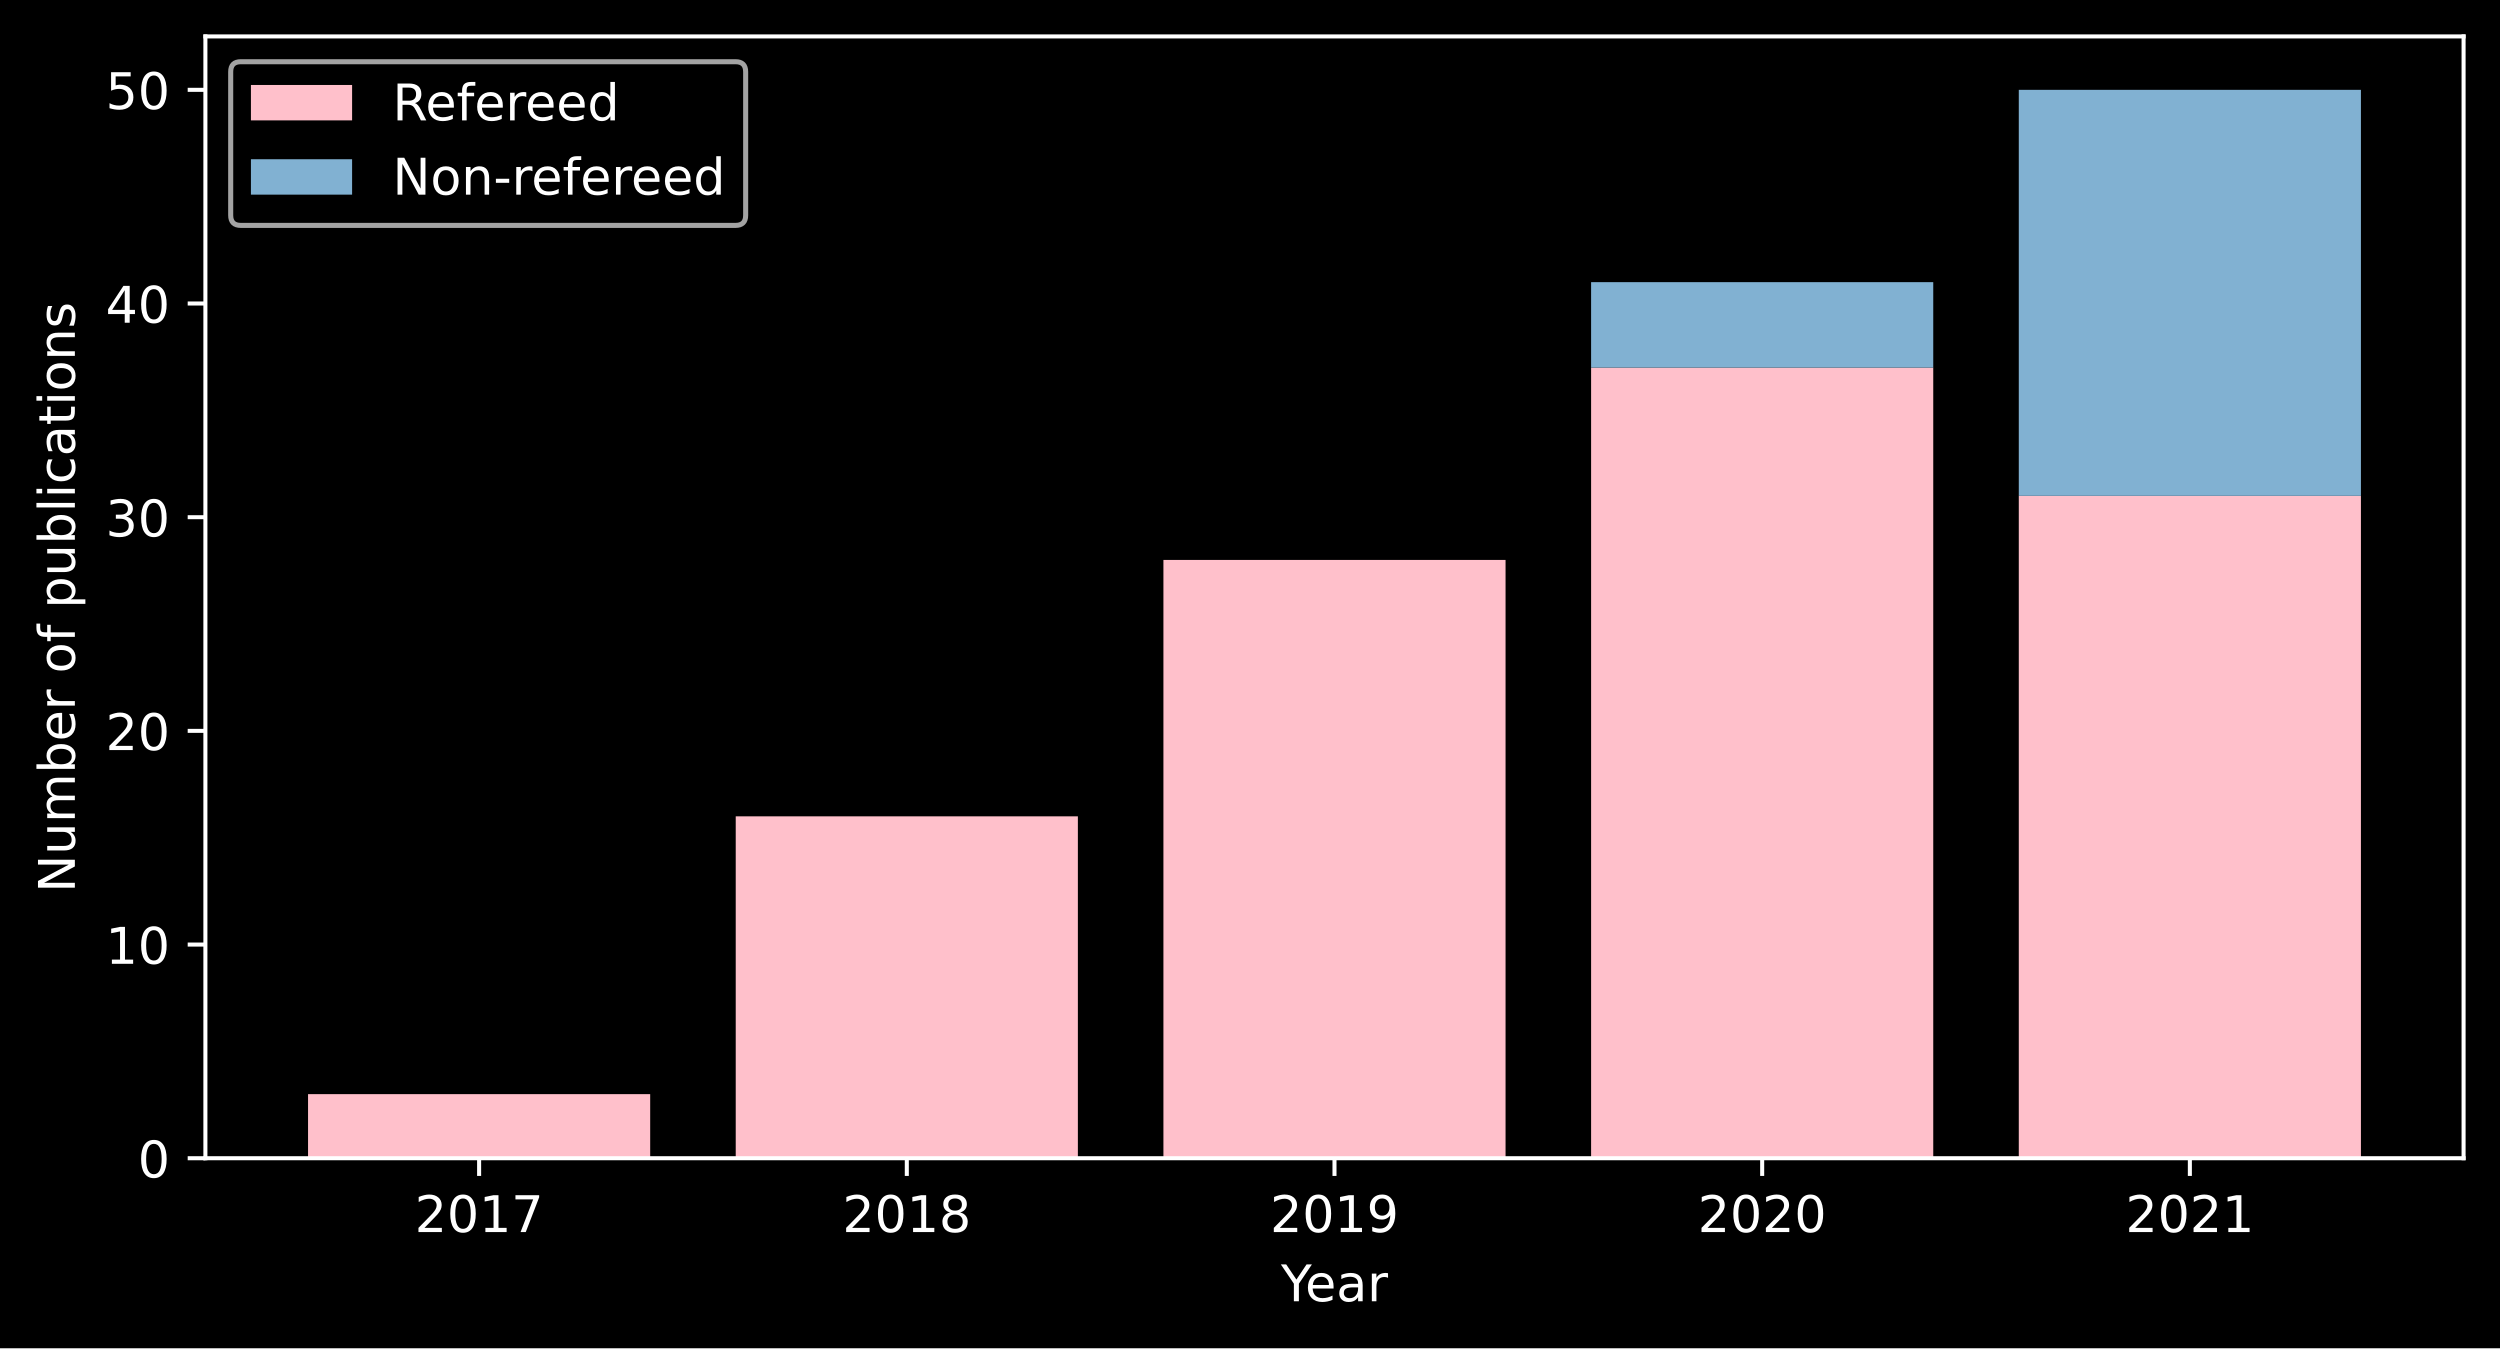
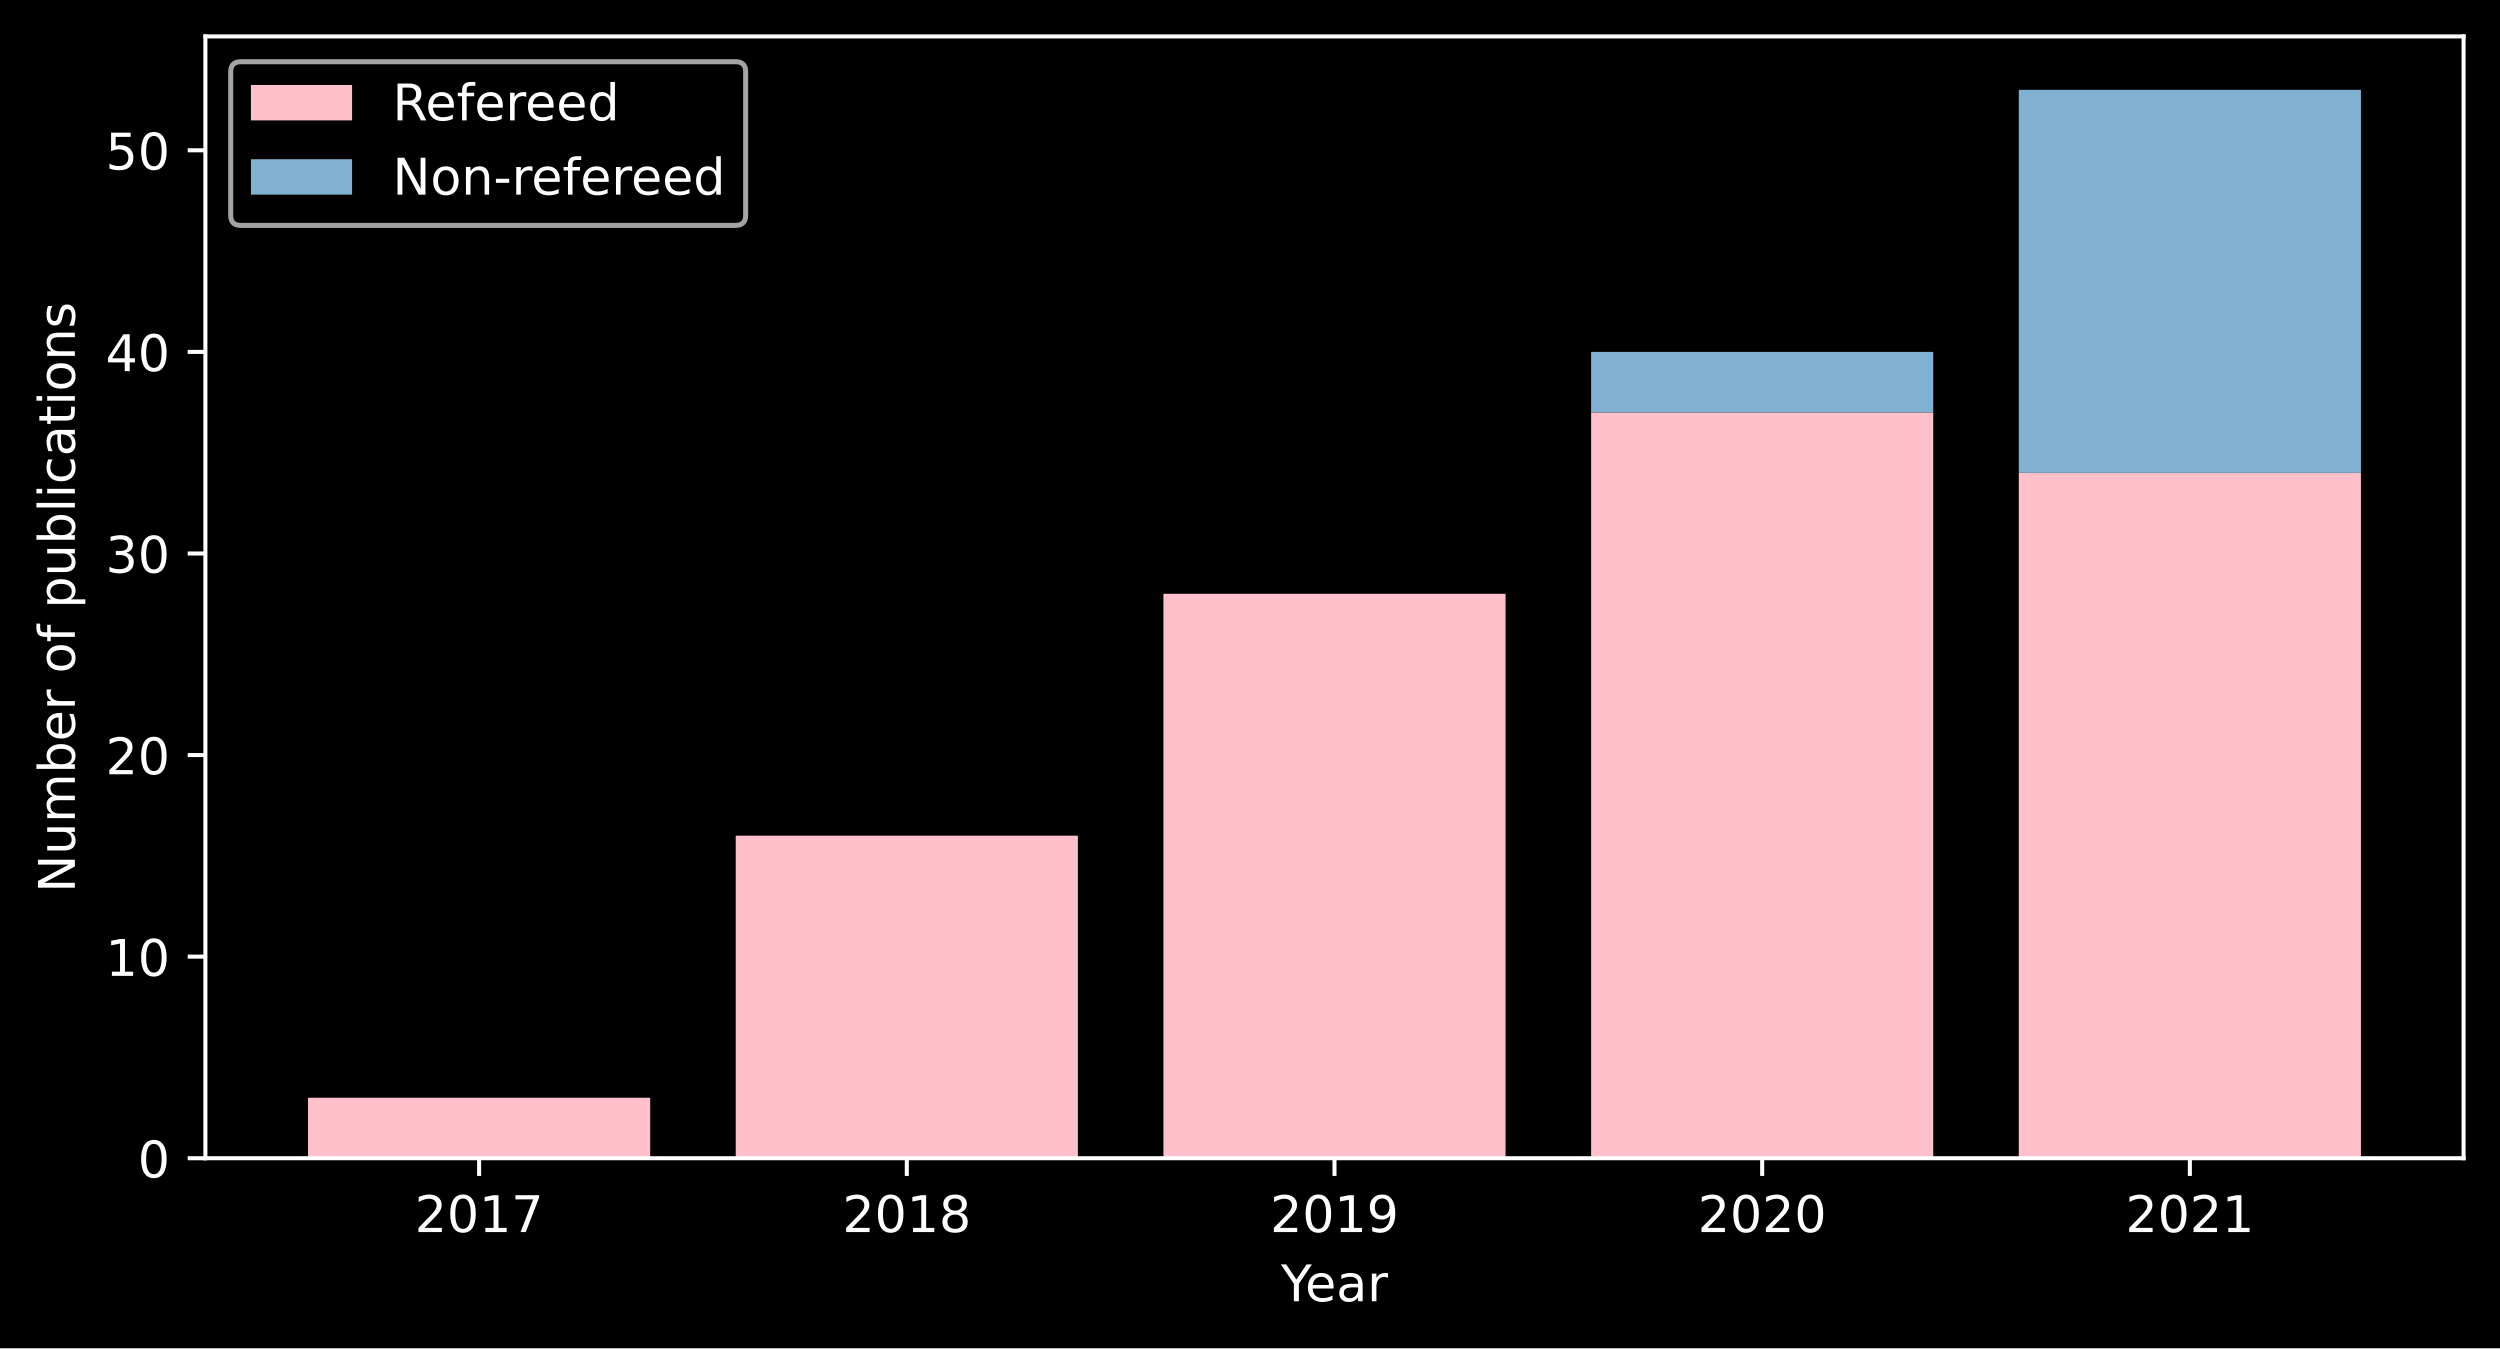
<svg xmlns="http://www.w3.org/2000/svg" xmlns:xlink="http://www.w3.org/1999/xlink" height="266.516pt" version="1.1" viewBox="0 0 494.203 266.516" width="494.203pt">
  <defs>
    <style type="text/css">*{stroke-linecap:butt;stroke-linejoin:round;}</style>
  </defs>
  <g id="figure_1">
    <g id="patch_1">
      <path d="M 0 266.516  L 494.203 266.516  L 494.203 0  L 0 0  z " />
    </g>
    <g id="axes_1">
      <g id="patch_2">
        <path d="M 40.603 228.96  L 487.003 228.96  L 487.003 7.2  L 40.603 7.2  z " />
      </g>
      <g id="patch_3">
-         <path clip-path="url(#pa184d93431)" d="M 399.076 228.96  L 466.712 228.96  L 466.712 98.016  L 399.076 98.016  z " style="fill:#ffc0cb;" />
+         <path clip-path="url(#pe015bfbcc2)" d="M 399.076 228.96  L 466.712 228.96  L 466.712 93.473  L 399.076 93.473  z " style="fill:#ffc0cb;" />
      </g>
      <g id="patch_4">
-         <path clip-path="url(#pa184d93431)" d="M 314.53 228.96  L 382.167 228.96  L 382.167 72.672  L 314.53 72.672  z " style="fill:#ffc0cb;" />
+         <path clip-path="url(#pe015bfbcc2)" d="M 314.53 228.96  L 382.167 228.96  L 382.167 81.518  L 314.53 81.518  z " style="fill:#ffc0cb;" />
      </g>
      <g id="patch_5">
-         <path clip-path="url(#pa184d93431)" d="M 229.985 228.96  L 297.621 228.96  L 297.621 110.688  L 229.985 110.688  z " style="fill:#ffc0cb;" />
+         <path clip-path="url(#pe015bfbcc2)" d="M 229.985 228.96  L 297.621 228.96  L 297.621 117.383  L 229.985 117.383  z " style="fill:#ffc0cb;" />
      </g>
      <g id="patch_6">
-         <path clip-path="url(#pa184d93431)" d="M 145.439 228.96  L 213.076 228.96  L 213.076 161.376  L 145.439 161.376  z " style="fill:#ffc0cb;" />
+         <path clip-path="url(#pe015bfbcc2)" d="M 145.439 228.96  L 213.076 228.96  L 213.076 165.202  L 145.439 165.202  z " style="fill:#ffc0cb;" />
      </g>
      <g id="patch_7">
-         <path clip-path="url(#pa184d93431)" d="M 60.894 228.96  L 128.53 228.96  L 128.53 216.288  L 60.894 216.288  z " style="fill:#ffc0cb;" />
+         <path clip-path="url(#pe015bfbcc2)" d="M 60.894 228.96  L 128.53 228.96  L 128.53 217.005  L 60.894 217.005  z " style="fill:#ffc0cb;" />
      </g>
      <g id="patch_8">
-         <path clip-path="url(#pa184d93431)" d="M 399.076 98.016  L 466.712 98.016  L 466.712 17.76  L 399.076 17.76  z " style="fill:#81b1d2;" />
+         <path clip-path="url(#pe015bfbcc2)" d="M 399.076 93.473  L 466.712 93.473  L 466.712 17.76  L 399.076 17.76  z " style="fill:#81b1d2;" />
      </g>
      <g id="patch_9">
-         <path clip-path="url(#pa184d93431)" d="M 314.53 72.672  L 382.167 72.672  L 382.167 55.776  L 314.53 55.776  z " style="fill:#81b1d2;" />
+         <path clip-path="url(#pe015bfbcc2)" d="M 314.53 81.518  L 382.167 81.518  L 382.167 69.564  L 314.53 69.564  z " style="fill:#81b1d2;" />
      </g>
      <g id="patch_10">
-         <path clip-path="url(#pa184d93431)" d="M 229.985 110.688  L 297.621 110.688  L 297.621 110.688  L 229.985 110.688  z " style="fill:#81b1d2;" />
+         <path clip-path="url(#pe015bfbcc2)" d="M 229.985 117.383  L 297.621 117.383  L 297.621 117.383  L 229.985 117.383  z " style="fill:#81b1d2;" />
      </g>
      <g id="patch_11">
-         <path clip-path="url(#pa184d93431)" d="M 145.439 161.376  L 213.076 161.376  L 213.076 161.376  L 145.439 161.376  z " style="fill:#81b1d2;" />
+         <path clip-path="url(#pe015bfbcc2)" d="M 145.439 165.202  L 213.076 165.202  L 213.076 165.202  L 145.439 165.202  z " style="fill:#81b1d2;" />
      </g>
      <g id="patch_12">
-         <path clip-path="url(#pa184d93431)" d="M 60.894 216.288  L 128.53 216.288  L 128.53 216.288  L 60.894 216.288  z " style="fill:#81b1d2;" />
+         <path clip-path="url(#pe015bfbcc2)" d="M 60.894 217.005  L 128.53 217.005  L 128.53 217.005  L 60.894 217.005  z " style="fill:#81b1d2;" />
      </g>
      <g id="matplotlib.axis_1">
        <g id="xtick_1">
          <g id="line2d_1">
            <defs>
-               <path d="M 0 0  L 0 3.5  " id="m18f477acd8" style="stroke:#ffffff;stroke-width:0.8;" />
-             </defs>
-             <g>
-               <use style="fill:#ffffff;stroke:#ffffff;stroke-width:0.8;" x="432.894" xlink:href="#m18f477acd8" y="228.96" />
+               <path d="M 0 0  L 0 3.5  " id="m498e3e36ec" style="stroke:#ffffff;stroke-width:0.8;" />
+             </defs>
+             <g>
+               <use style="fill:#ffffff;stroke:#ffffff;stroke-width:0.8;" x="432.894" xlink:href="#m498e3e36ec" y="228.96" />
            </g>
          </g>
          <g id="text_1">
            <g style="fill:#ffffff;" transform="translate(420.169 243.5584)scale(0.1 -0.1)">
              <defs>
                <path d="M 1228 531  L 3431 531  L 3431 0  L 469 0  L 469 531  Q 828 903 1448 1529  Q 2069 2156 2228 2338  Q 2531 2678 2651 2914  Q 2772 3150 2772 3378  Q 2772 3750 2511 3984  Q 2250 4219 1831 4219  Q 1534 4219 1204 4116  Q 875 4013 500 3803  L 500 4441  Q 881 4594 1212 4672  Q 1544 4750 1819 4750  Q 2544 4750 2975 4387  Q 3406 4025 3406 3419  Q 3406 3131 3298 2873  Q 3191 2616 2906 2266  Q 2828 2175 2409 1742  Q 1991 1309 1228 531  z " id="DejaVuSans-32" transform="scale(0.015625)" />
                <path d="M 2034 4250  Q 1547 4250 1301 3770  Q 1056 3291 1056 2328  Q 1056 1369 1301 889  Q 1547 409 2034 409  Q 2525 409 2770 889  Q 3016 1369 3016 2328  Q 3016 3291 2770 3770  Q 2525 4250 2034 4250  z M 2034 4750  Q 2819 4750 3233 4129  Q 3647 3509 3647 2328  Q 3647 1150 3233 529  Q 2819 -91 2034 -91  Q 1250 -91 836 529  Q 422 1150 422 2328  Q 422 3509 836 4129  Q 1250 4750 2034 4750  z " id="DejaVuSans-30" transform="scale(0.015625)" />
                <path d="M 794 531  L 1825 531  L 1825 4091  L 703 3866  L 703 4441  L 1819 4666  L 2450 4666  L 2450 531  L 3481 531  L 3481 0  L 794 0  L 794 531  z " id="DejaVuSans-31" transform="scale(0.015625)" />
              </defs>
              <use xlink:href="#DejaVuSans-32" />
              <use x="63.623" xlink:href="#DejaVuSans-30" />
              <use x="127.246" xlink:href="#DejaVuSans-32" />
              <use x="190.869" xlink:href="#DejaVuSans-31" />
            </g>
          </g>
        </g>
        <g id="xtick_2">
          <g id="line2d_2">
            <g>
-               <use style="fill:#ffffff;stroke:#ffffff;stroke-width:0.8;" x="348.349" xlink:href="#m18f477acd8" y="228.96" />
+               <use style="fill:#ffffff;stroke:#ffffff;stroke-width:0.8;" x="348.349" xlink:href="#m498e3e36ec" y="228.96" />
            </g>
          </g>
          <g id="text_2">
            <g style="fill:#ffffff;" transform="translate(335.6236 243.5584)scale(0.1 -0.1)">
              <use xlink:href="#DejaVuSans-32" />
              <use x="63.623" xlink:href="#DejaVuSans-30" />
              <use x="127.246" xlink:href="#DejaVuSans-32" />
              <use x="190.869" xlink:href="#DejaVuSans-30" />
            </g>
          </g>
        </g>
        <g id="xtick_3">
          <g id="line2d_3">
            <g>
-               <use style="fill:#ffffff;stroke:#ffffff;stroke-width:0.8;" x="263.803" xlink:href="#m18f477acd8" y="228.96" />
+               <use style="fill:#ffffff;stroke:#ffffff;stroke-width:0.8;" x="263.803" xlink:href="#m498e3e36ec" y="228.96" />
            </g>
          </g>
          <g id="text_3">
            <g style="fill:#ffffff;" transform="translate(251.0781 243.5584)scale(0.1 -0.1)">
              <defs>
                <path d="M 703 97  L 703 672  Q 941 559 1184 500  Q 1428 441 1663 441  Q 2288 441 2617 861  Q 2947 1281 2994 2138  Q 2813 1869 2534 1725  Q 2256 1581 1919 1581  Q 1219 1581 811 2004  Q 403 2428 403 3163  Q 403 3881 828 4315  Q 1253 4750 1959 4750  Q 2769 4750 3195 4129  Q 3622 3509 3622 2328  Q 3622 1225 3098 567  Q 2575 -91 1691 -91  Q 1453 -91 1209 -44  Q 966 3 703 97  z M 1959 2075  Q 2384 2075 2632 2365  Q 2881 2656 2881 3163  Q 2881 3666 2632 3958  Q 2384 4250 1959 4250  Q 1534 4250 1286 3958  Q 1038 3666 1038 3163  Q 1038 2656 1286 2365  Q 1534 2075 1959 2075  z " id="DejaVuSans-39" transform="scale(0.015625)" />
              </defs>
              <use xlink:href="#DejaVuSans-32" />
              <use x="63.623" xlink:href="#DejaVuSans-30" />
              <use x="127.246" xlink:href="#DejaVuSans-31" />
              <use x="190.869" xlink:href="#DejaVuSans-39" />
            </g>
          </g>
        </g>
        <g id="xtick_4">
          <g id="line2d_4">
            <g>
-               <use style="fill:#ffffff;stroke:#ffffff;stroke-width:0.8;" x="179.258" xlink:href="#m18f477acd8" y="228.96" />
+               <use style="fill:#ffffff;stroke:#ffffff;stroke-width:0.8;" x="179.258" xlink:href="#m498e3e36ec" y="228.96" />
            </g>
          </g>
          <g id="text_4">
            <g style="fill:#ffffff;" transform="translate(166.5327 243.5584)scale(0.1 -0.1)">
              <defs>
                <path d="M 2034 2216  Q 1584 2216 1326 1975  Q 1069 1734 1069 1313  Q 1069 891 1326 650  Q 1584 409 2034 409  Q 2484 409 2743 651  Q 3003 894 3003 1313  Q 3003 1734 2745 1975  Q 2488 2216 2034 2216  z M 1403 2484  Q 997 2584 770 2862  Q 544 3141 544 3541  Q 544 4100 942 4425  Q 1341 4750 2034 4750  Q 2731 4750 3128 4425  Q 3525 4100 3525 3541  Q 3525 3141 3298 2862  Q 3072 2584 2669 2484  Q 3125 2378 3379 2068  Q 3634 1759 3634 1313  Q 3634 634 3220 271  Q 2806 -91 2034 -91  Q 1263 -91 848 271  Q 434 634 434 1313  Q 434 1759 690 2068  Q 947 2378 1403 2484  z M 1172 3481  Q 1172 3119 1398 2916  Q 1625 2713 2034 2713  Q 2441 2713 2670 2916  Q 2900 3119 2900 3481  Q 2900 3844 2670 4047  Q 2441 4250 2034 4250  Q 1625 4250 1398 4047  Q 1172 3844 1172 3481  z " id="DejaVuSans-38" transform="scale(0.015625)" />
              </defs>
              <use xlink:href="#DejaVuSans-32" />
              <use x="63.623" xlink:href="#DejaVuSans-30" />
              <use x="127.246" xlink:href="#DejaVuSans-31" />
              <use x="190.869" xlink:href="#DejaVuSans-38" />
            </g>
          </g>
        </g>
        <g id="xtick_5">
          <g id="line2d_5">
            <g>
-               <use style="fill:#ffffff;stroke:#ffffff;stroke-width:0.8;" x="94.712" xlink:href="#m18f477acd8" y="228.96" />
+               <use style="fill:#ffffff;stroke:#ffffff;stroke-width:0.8;" x="94.712" xlink:href="#m498e3e36ec" y="228.96" />
            </g>
          </g>
          <g id="text_5">
            <g style="fill:#ffffff;" transform="translate(81.98722 243.5584)scale(0.1 -0.1)">
              <defs>
                <path d="M 525 4666  L 3525 4666  L 3525 4397  L 1831 0  L 1172 0  L 2766 4134  L 525 4134  L 525 4666  z " id="DejaVuSans-37" transform="scale(0.015625)" />
              </defs>
              <use xlink:href="#DejaVuSans-32" />
              <use x="63.623" xlink:href="#DejaVuSans-30" />
              <use x="127.246" xlink:href="#DejaVuSans-31" />
              <use x="190.869" xlink:href="#DejaVuSans-37" />
            </g>
          </g>
        </g>
        <g id="text_6">
          <g style="fill:#ffffff;" transform="translate(253.2156 257.2366)scale(0.1 -0.1)">
            <defs>
              <path d="M -13 4666  L 666 4666  L 1959 2747  L 3244 4666  L 3922 4666  L 2272 2222  L 2272 0  L 1638 0  L 1638 2222  L -13 4666  z " id="DejaVuSans-59" transform="scale(0.015625)" />
              <path d="M 3597 1894  L 3597 1613  L 953 1613  Q 991 1019 1311 708  Q 1631 397 2203 397  Q 2534 397 2845 478  Q 3156 559 3463 722  L 3463 178  Q 3153 47 2828 -22  Q 2503 -91 2169 -91  Q 1331 -91 842 396  Q 353 884 353 1716  Q 353 2575 817 3079  Q 1281 3584 2069 3584  Q 2775 3584 3186 3129  Q 3597 2675 3597 1894  z M 3022 2063  Q 3016 2534 2758 2815  Q 2500 3097 2075 3097  Q 1594 3097 1305 2825  Q 1016 2553 972 2059  L 3022 2063  z " id="DejaVuSans-65" transform="scale(0.015625)" />
              <path d="M 2194 1759  Q 1497 1759 1228 1600  Q 959 1441 959 1056  Q 959 750 1161 570  Q 1363 391 1709 391  Q 2188 391 2477 730  Q 2766 1069 2766 1631  L 2766 1759  L 2194 1759  z M 3341 1997  L 3341 0  L 2766 0  L 2766 531  Q 2569 213 2275 61  Q 1981 -91 1556 -91  Q 1019 -91 701 211  Q 384 513 384 1019  Q 384 1609 779 1909  Q 1175 2209 1959 2209  L 2766 2209  L 2766 2266  Q 2766 2663 2505 2880  Q 2244 3097 1772 3097  Q 1472 3097 1187 3025  Q 903 2953 641 2809  L 641 3341  Q 956 3463 1253 3523  Q 1550 3584 1831 3584  Q 2591 3584 2966 3190  Q 3341 2797 3341 1997  z " id="DejaVuSans-61" transform="scale(0.015625)" />
              <path d="M 2631 2963  Q 2534 3019 2420 3045  Q 2306 3072 2169 3072  Q 1681 3072 1420 2755  Q 1159 2438 1159 1844  L 1159 0  L 581 0  L 581 3500  L 1159 3500  L 1159 2956  Q 1341 3275 1631 3429  Q 1922 3584 2338 3584  Q 2397 3584 2469 3576  Q 2541 3569 2628 3553  L 2631 2963  z " id="DejaVuSans-72" transform="scale(0.015625)" />
            </defs>
            <use xlink:href="#DejaVuSans-59" />
            <use x="47.834" xlink:href="#DejaVuSans-65" />
            <use x="109.357" xlink:href="#DejaVuSans-61" />
            <use x="170.637" xlink:href="#DejaVuSans-72" />
          </g>
        </g>
      </g>
      <g id="matplotlib.axis_2">
        <g id="ytick_1">
          <g id="line2d_6">
            <defs>
-               <path d="M 0 0  L -3.5 0  " id="m6c714ac5a5" style="stroke:#ffffff;stroke-width:0.8;" />
-             </defs>
-             <g>
-               <use style="fill:#ffffff;stroke:#ffffff;stroke-width:0.8;" x="40.603" xlink:href="#m6c714ac5a5" y="228.96" />
+               <path d="M 0 0  L -3.5 0  " id="m17582b19fd" style="stroke:#ffffff;stroke-width:0.8;" />
+             </defs>
+             <g>
+               <use style="fill:#ffffff;stroke:#ffffff;stroke-width:0.8;" x="40.603" xlink:href="#m17582b19fd" y="228.96" />
            </g>
          </g>
          <g id="text_7">
            <g style="fill:#ffffff;" transform="translate(27.24063 232.7592)scale(0.1 -0.1)">
              <use xlink:href="#DejaVuSans-30" />
            </g>
          </g>
        </g>
        <g id="ytick_2">
          <g id="line2d_7">
            <g>
-               <use style="fill:#ffffff;stroke:#ffffff;stroke-width:0.8;" x="40.603" xlink:href="#m6c714ac5a5" y="186.72" />
+               <use style="fill:#ffffff;stroke:#ffffff;stroke-width:0.8;" x="40.603" xlink:href="#m17582b19fd" y="189.111" />
            </g>
          </g>
          <g id="text_8">
-             <g style="fill:#ffffff;" transform="translate(20.87813 190.5192)scale(0.1 -0.1)">
+             <g style="fill:#ffffff;" transform="translate(20.87813 192.9102)scale(0.1 -0.1)">
              <use xlink:href="#DejaVuSans-31" />
              <use x="63.623" xlink:href="#DejaVuSans-30" />
            </g>
          </g>
        </g>
        <g id="ytick_3">
          <g id="line2d_8">
            <g>
-               <use style="fill:#ffffff;stroke:#ffffff;stroke-width:0.8;" x="40.603" xlink:href="#m6c714ac5a5" y="144.48" />
+               <use style="fill:#ffffff;stroke:#ffffff;stroke-width:0.8;" x="40.603" xlink:href="#m17582b19fd" y="149.262" />
            </g>
          </g>
          <g id="text_9">
-             <g style="fill:#ffffff;" transform="translate(20.87813 148.2792)scale(0.1 -0.1)">
+             <g style="fill:#ffffff;" transform="translate(20.87813 153.0611)scale(0.1 -0.1)">
              <use xlink:href="#DejaVuSans-32" />
              <use x="63.623" xlink:href="#DejaVuSans-30" />
            </g>
          </g>
        </g>
        <g id="ytick_4">
          <g id="line2d_9">
            <g>
-               <use style="fill:#ffffff;stroke:#ffffff;stroke-width:0.8;" x="40.603" xlink:href="#m6c714ac5a5" y="102.24" />
+               <use style="fill:#ffffff;stroke:#ffffff;stroke-width:0.8;" x="40.603" xlink:href="#m17582b19fd" y="109.413" />
            </g>
          </g>
          <g id="text_10">
-             <g style="fill:#ffffff;" transform="translate(20.87813 106.0392)scale(0.1 -0.1)">
+             <g style="fill:#ffffff;" transform="translate(20.87813 113.212)scale(0.1 -0.1)">
              <defs>
                <path d="M 2597 2516  Q 3050 2419 3304 2112  Q 3559 1806 3559 1356  Q 3559 666 3084 287  Q 2609 -91 1734 -91  Q 1441 -91 1130 -33  Q 819 25 488 141  L 488 750  Q 750 597 1062 519  Q 1375 441 1716 441  Q 2309 441 2620 675  Q 2931 909 2931 1356  Q 2931 1769 2642 2001  Q 2353 2234 1838 2234  L 1294 2234  L 1294 2753  L 1863 2753  Q 2328 2753 2575 2939  Q 2822 3125 2822 3475  Q 2822 3834 2567 4026  Q 2313 4219 1838 4219  Q 1578 4219 1281 4162  Q 984 4106 628 3988  L 628 4550  Q 988 4650 1302 4700  Q 1616 4750 1894 4750  Q 2613 4750 3031 4423  Q 3450 4097 3450 3541  Q 3450 3153 3228 2886  Q 3006 2619 2597 2516  z " id="DejaVuSans-33" transform="scale(0.015625)" />
              </defs>
              <use xlink:href="#DejaVuSans-33" />
              <use x="63.623" xlink:href="#DejaVuSans-30" />
            </g>
          </g>
        </g>
        <g id="ytick_5">
          <g id="line2d_10">
            <g>
-               <use style="fill:#ffffff;stroke:#ffffff;stroke-width:0.8;" x="40.603" xlink:href="#m6c714ac5a5" y="60" />
+               <use style="fill:#ffffff;stroke:#ffffff;stroke-width:0.8;" x="40.603" xlink:href="#m17582b19fd" y="69.564" />
            </g>
          </g>
          <g id="text_11">
-             <g style="fill:#ffffff;" transform="translate(20.87813 63.79922)scale(0.1 -0.1)">
+             <g style="fill:#ffffff;" transform="translate(20.87813 73.36299)scale(0.1 -0.1)">
              <defs>
                <path d="M 2419 4116  L 825 1625  L 2419 1625  L 2419 4116  z M 2253 4666  L 3047 4666  L 3047 1625  L 3713 1625  L 3713 1100  L 3047 1100  L 3047 0  L 2419 0  L 2419 1100  L 313 1100  L 313 1709  L 2253 4666  z " id="DejaVuSans-34" transform="scale(0.015625)" />
              </defs>
              <use xlink:href="#DejaVuSans-34" />
              <use x="63.623" xlink:href="#DejaVuSans-30" />
            </g>
          </g>
        </g>
        <g id="ytick_6">
          <g id="line2d_11">
            <g>
-               <use style="fill:#ffffff;stroke:#ffffff;stroke-width:0.8;" x="40.603" xlink:href="#m6c714ac5a5" y="17.76" />
+               <use style="fill:#ffffff;stroke:#ffffff;stroke-width:0.8;" x="40.603" xlink:href="#m17582b19fd" y="29.715" />
            </g>
          </g>
          <g id="text_12">
-             <g style="fill:#ffffff;" transform="translate(20.87813 21.55922)scale(0.1 -0.1)">
+             <g style="fill:#ffffff;" transform="translate(20.87813 33.51394)scale(0.1 -0.1)">
              <defs>
                <path d="M 691 4666  L 3169 4666  L 3169 4134  L 1269 4134  L 1269 2991  Q 1406 3038 1543 3061  Q 1681 3084 1819 3084  Q 2600 3084 3056 2656  Q 3513 2228 3513 1497  Q 3513 744 3044 326  Q 2575 -91 1722 -91  Q 1428 -91 1123 -41  Q 819 9 494 109  L 494 744  Q 775 591 1075 516  Q 1375 441 1709 441  Q 2250 441 2565 725  Q 2881 1009 2881 1497  Q 2881 1984 2565 2268  Q 2250 2553 1709 2553  Q 1456 2553 1204 2497  Q 953 2441 691 2322  L 691 4666  z " id="DejaVuSans-35" transform="scale(0.015625)" />
              </defs>
              <use xlink:href="#DejaVuSans-35" />
              <use x="63.623" xlink:href="#DejaVuSans-30" />
            </g>
          </g>
        </g>
        <g id="text_13">
          <g style="fill:#ffffff;" transform="translate(14.79844 176.4542)rotate(-90)scale(0.1 -0.1)">
            <defs>
              <path d="M 628 4666  L 1478 4666  L 3547 763  L 3547 4666  L 4159 4666  L 4159 0  L 3309 0  L 1241 3903  L 1241 0  L 628 0  L 628 4666  z " id="DejaVuSans-4e" transform="scale(0.015625)" />
              <path d="M 544 1381  L 544 3500  L 1119 3500  L 1119 1403  Q 1119 906 1312 657  Q 1506 409 1894 409  Q 2359 409 2629 706  Q 2900 1003 2900 1516  L 2900 3500  L 3475 3500  L 3475 0  L 2900 0  L 2900 538  Q 2691 219 2414 64  Q 2138 -91 1772 -91  Q 1169 -91 856 284  Q 544 659 544 1381  z M 1991 3584  L 1991 3584  z " id="DejaVuSans-75" transform="scale(0.015625)" />
              <path d="M 3328 2828  Q 3544 3216 3844 3400  Q 4144 3584 4550 3584  Q 5097 3584 5394 3201  Q 5691 2819 5691 2113  L 5691 0  L 5113 0  L 5113 2094  Q 5113 2597 4934 2840  Q 4756 3084 4391 3084  Q 3944 3084 3684 2787  Q 3425 2491 3425 1978  L 3425 0  L 2847 0  L 2847 2094  Q 2847 2600 2669 2842  Q 2491 3084 2119 3084  Q 1678 3084 1418 2786  Q 1159 2488 1159 1978  L 1159 0  L 581 0  L 581 3500  L 1159 3500  L 1159 2956  Q 1356 3278 1631 3431  Q 1906 3584 2284 3584  Q 2666 3584 2933 3390  Q 3200 3197 3328 2828  z " id="DejaVuSans-6d" transform="scale(0.015625)" />
              <path d="M 3116 1747  Q 3116 2381 2855 2742  Q 2594 3103 2138 3103  Q 1681 3103 1420 2742  Q 1159 2381 1159 1747  Q 1159 1113 1420 752  Q 1681 391 2138 391  Q 2594 391 2855 752  Q 3116 1113 3116 1747  z M 1159 2969  Q 1341 3281 1617 3432  Q 1894 3584 2278 3584  Q 2916 3584 3314 3078  Q 3713 2572 3713 1747  Q 3713 922 3314 415  Q 2916 -91 2278 -91  Q 1894 -91 1617 61  Q 1341 213 1159 525  L 1159 0  L 581 0  L 581 4863  L 1159 4863  L 1159 2969  z " id="DejaVuSans-62" transform="scale(0.015625)" />
              <path id="DejaVuSans-20" transform="scale(0.015625)" />
              <path d="M 1959 3097  Q 1497 3097 1228 2736  Q 959 2375 959 1747  Q 959 1119 1226 758  Q 1494 397 1959 397  Q 2419 397 2687 759  Q 2956 1122 2956 1747  Q 2956 2369 2687 2733  Q 2419 3097 1959 3097  z M 1959 3584  Q 2709 3584 3137 3096  Q 3566 2609 3566 1747  Q 3566 888 3137 398  Q 2709 -91 1959 -91  Q 1206 -91 779 398  Q 353 888 353 1747  Q 353 2609 779 3096  Q 1206 3584 1959 3584  z " id="DejaVuSans-6f" transform="scale(0.015625)" />
              <path d="M 2375 4863  L 2375 4384  L 1825 4384  Q 1516 4384 1395 4259  Q 1275 4134 1275 3809  L 1275 3500  L 2222 3500  L 2222 3053  L 1275 3053  L 1275 0  L 697 0  L 697 3053  L 147 3053  L 147 3500  L 697 3500  L 697 3744  Q 697 4328 969 4595  Q 1241 4863 1831 4863  L 2375 4863  z " id="DejaVuSans-66" transform="scale(0.015625)" />
              <path d="M 1159 525  L 1159 -1331  L 581 -1331  L 581 3500  L 1159 3500  L 1159 2969  Q 1341 3281 1617 3432  Q 1894 3584 2278 3584  Q 2916 3584 3314 3078  Q 3713 2572 3713 1747  Q 3713 922 3314 415  Q 2916 -91 2278 -91  Q 1894 -91 1617 61  Q 1341 213 1159 525  z M 3116 1747  Q 3116 2381 2855 2742  Q 2594 3103 2138 3103  Q 1681 3103 1420 2742  Q 1159 2381 1159 1747  Q 1159 1113 1420 752  Q 1681 391 2138 391  Q 2594 391 2855 752  Q 3116 1113 3116 1747  z " id="DejaVuSans-70" transform="scale(0.015625)" />
              <path d="M 603 4863  L 1178 4863  L 1178 0  L 603 0  L 603 4863  z " id="DejaVuSans-6c" transform="scale(0.015625)" />
              <path d="M 603 3500  L 1178 3500  L 1178 0  L 603 0  L 603 3500  z M 603 4863  L 1178 4863  L 1178 4134  L 603 4134  L 603 4863  z " id="DejaVuSans-69" transform="scale(0.015625)" />
              <path d="M 3122 3366  L 3122 2828  Q 2878 2963 2633 3030  Q 2388 3097 2138 3097  Q 1578 3097 1268 2742  Q 959 2388 959 1747  Q 959 1106 1268 751  Q 1578 397 2138 397  Q 2388 397 2633 464  Q 2878 531 3122 666  L 3122 134  Q 2881 22 2623 -34  Q 2366 -91 2075 -91  Q 1284 -91 818 406  Q 353 903 353 1747  Q 353 2603 823 3093  Q 1294 3584 2113 3584  Q 2378 3584 2631 3529  Q 2884 3475 3122 3366  z " id="DejaVuSans-63" transform="scale(0.015625)" />
              <path d="M 1172 4494  L 1172 3500  L 2356 3500  L 2356 3053  L 1172 3053  L 1172 1153  Q 1172 725 1289 603  Q 1406 481 1766 481  L 2356 481  L 2356 0  L 1766 0  Q 1100 0 847 248  Q 594 497 594 1153  L 594 3053  L 172 3053  L 172 3500  L 594 3500  L 594 4494  L 1172 4494  z " id="DejaVuSans-74" transform="scale(0.015625)" />
              <path d="M 3513 2113  L 3513 0  L 2938 0  L 2938 2094  Q 2938 2591 2744 2837  Q 2550 3084 2163 3084  Q 1697 3084 1428 2787  Q 1159 2491 1159 1978  L 1159 0  L 581 0  L 581 3500  L 1159 3500  L 1159 2956  Q 1366 3272 1645 3428  Q 1925 3584 2291 3584  Q 2894 3584 3203 3211  Q 3513 2838 3513 2113  z " id="DejaVuSans-6e" transform="scale(0.015625)" />
              <path d="M 2834 3397  L 2834 2853  Q 2591 2978 2328 3040  Q 2066 3103 1784 3103  Q 1356 3103 1142 2972  Q 928 2841 928 2578  Q 928 2378 1081 2264  Q 1234 2150 1697 2047  L 1894 2003  Q 2506 1872 2764 1633  Q 3022 1394 3022 966  Q 3022 478 2636 193  Q 2250 -91 1575 -91  Q 1294 -91 989 -36  Q 684 19 347 128  L 347 722  Q 666 556 975 473  Q 1284 391 1588 391  Q 1994 391 2212 530  Q 2431 669 2431 922  Q 2431 1156 2273 1281  Q 2116 1406 1581 1522  L 1381 1569  Q 847 1681 609 1914  Q 372 2147 372 2553  Q 372 3047 722 3315  Q 1072 3584 1716 3584  Q 2034 3584 2315 3537  Q 2597 3491 2834 3397  z " id="DejaVuSans-73" transform="scale(0.015625)" />
            </defs>
            <use xlink:href="#DejaVuSans-4e" />
            <use x="74.805" xlink:href="#DejaVuSans-75" />
            <use x="138.184" xlink:href="#DejaVuSans-6d" />
            <use x="235.596" xlink:href="#DejaVuSans-62" />
            <use x="299.072" xlink:href="#DejaVuSans-65" />
            <use x="360.596" xlink:href="#DejaVuSans-72" />
            <use x="401.709" xlink:href="#DejaVuSans-20" />
            <use x="433.496" xlink:href="#DejaVuSans-6f" />
            <use x="494.678" xlink:href="#DejaVuSans-66" />
            <use x="529.883" xlink:href="#DejaVuSans-20" />
            <use x="561.67" xlink:href="#DejaVuSans-70" />
            <use x="625.146" xlink:href="#DejaVuSans-75" />
            <use x="688.525" xlink:href="#DejaVuSans-62" />
            <use x="752.002" xlink:href="#DejaVuSans-6c" />
            <use x="779.785" xlink:href="#DejaVuSans-69" />
            <use x="807.568" xlink:href="#DejaVuSans-63" />
            <use x="862.549" xlink:href="#DejaVuSans-61" />
            <use x="923.828" xlink:href="#DejaVuSans-74" />
            <use x="963.037" xlink:href="#DejaVuSans-69" />
            <use x="990.82" xlink:href="#DejaVuSans-6f" />
            <use x="1052.002" xlink:href="#DejaVuSans-6e" />
            <use x="1115.381" xlink:href="#DejaVuSans-73" />
          </g>
        </g>
      </g>
      <g id="patch_13">
        <path d="M 40.603 228.96  L 40.603 7.2  " style="fill:none;stroke:#ffffff;stroke-linecap:square;stroke-linejoin:miter;stroke-width:0.8;" />
      </g>
      <g id="patch_14">
        <path d="M 487.003 228.96  L 487.003 7.2  " style="fill:none;stroke:#ffffff;stroke-linecap:square;stroke-linejoin:miter;stroke-width:0.8;" />
      </g>
      <g id="patch_15">
        <path d="M 40.603 228.96  L 487.003 228.96  " style="fill:none;stroke:#ffffff;stroke-linecap:square;stroke-linejoin:miter;stroke-width:0.8;" />
      </g>
      <g id="patch_16">
        <path d="M 40.603 7.2  L 487.003 7.2  " style="fill:none;stroke:#ffffff;stroke-linecap:square;stroke-linejoin:miter;stroke-width:0.8;" />
      </g>
      <g id="legend_1">
        <g id="patch_17">
          <path d="M 47.603 44.556  L 145.402 44.556  Q 147.402 44.556 147.402 42.556  L 147.402 14.2  Q 147.402 12.2 145.402 12.2  L 47.603 12.2  Q 45.603 12.2 45.603 14.2  L 45.603 42.556  Q 45.603 44.556 47.603 44.556  z " style="opacity:0.8;stroke:#cccccc;stroke-linejoin:miter;" />
        </g>
        <g id="patch_18">
          <path d="M 49.603 23.798  L 69.603 23.798  L 69.603 16.798  L 49.603 16.798  z " style="fill:#ffc0cb;" />
        </g>
        <g id="text_14">
          <g style="fill:#ffffff;" transform="translate(77.60313 23.79844)scale(0.1 -0.1)">
            <defs>
              <path d="M 2841 2188  Q 3044 2119 3236 1894  Q 3428 1669 3622 1275  L 4263 0  L 3584 0  L 2988 1197  Q 2756 1666 2539 1819  Q 2322 1972 1947 1972  L 1259 1972  L 1259 0  L 628 0  L 628 4666  L 2053 4666  Q 2853 4666 3247 4331  Q 3641 3997 3641 3322  Q 3641 2881 3436 2590  Q 3231 2300 2841 2188  z M 1259 4147  L 1259 2491  L 2053 2491  Q 2509 2491 2742 2702  Q 2975 2913 2975 3322  Q 2975 3731 2742 3939  Q 2509 4147 2053 4147  L 1259 4147  z " id="DejaVuSans-52" transform="scale(0.015625)" />
              <path d="M 2906 2969  L 2906 4863  L 3481 4863  L 3481 0  L 2906 0  L 2906 525  Q 2725 213 2448 61  Q 2172 -91 1784 -91  Q 1150 -91 751 415  Q 353 922 353 1747  Q 353 2572 751 3078  Q 1150 3584 1784 3584  Q 2172 3584 2448 3432  Q 2725 3281 2906 2969  z M 947 1747  Q 947 1113 1208 752  Q 1469 391 1925 391  Q 2381 391 2643 752  Q 2906 1113 2906 1747  Q 2906 2381 2643 2742  Q 2381 3103 1925 3103  Q 1469 3103 1208 2742  Q 947 2381 947 1747  z " id="DejaVuSans-64" transform="scale(0.015625)" />
            </defs>
            <use xlink:href="#DejaVuSans-52" />
            <use x="64.982" xlink:href="#DejaVuSans-65" />
            <use x="126.506" xlink:href="#DejaVuSans-66" />
            <use x="161.711" xlink:href="#DejaVuSans-65" />
            <use x="223.234" xlink:href="#DejaVuSans-72" />
            <use x="262.098" xlink:href="#DejaVuSans-65" />
            <use x="323.621" xlink:href="#DejaVuSans-65" />
            <use x="385.145" xlink:href="#DejaVuSans-64" />
          </g>
        </g>
        <g id="patch_19">
          <path d="M 49.603 38.477  L 69.603 38.477  L 69.603 31.477  L 49.603 31.477  z " style="fill:#81b1d2;" />
        </g>
        <g id="text_15">
          <g style="fill:#ffffff;" transform="translate(77.60313 38.47656)scale(0.1 -0.1)">
            <defs>
              <path d="M 313 2009  L 1997 2009  L 1997 1497  L 313 1497  L 313 2009  z " id="DejaVuSans-2d" transform="scale(0.015625)" />
            </defs>
            <use xlink:href="#DejaVuSans-4e" />
            <use x="74.805" xlink:href="#DejaVuSans-6f" />
            <use x="135.986" xlink:href="#DejaVuSans-6e" />
            <use x="199.365" xlink:href="#DejaVuSans-2d" />
            <use x="235.449" xlink:href="#DejaVuSans-72" />
            <use x="274.312" xlink:href="#DejaVuSans-65" />
            <use x="335.836" xlink:href="#DejaVuSans-66" />
            <use x="371.041" xlink:href="#DejaVuSans-65" />
            <use x="432.564" xlink:href="#DejaVuSans-72" />
            <use x="471.428" xlink:href="#DejaVuSans-65" />
            <use x="532.951" xlink:href="#DejaVuSans-65" />
            <use x="594.475" xlink:href="#DejaVuSans-64" />
          </g>
        </g>
      </g>
    </g>
  </g>
  <defs>
-     <clipPath id="pa184d93431">
+     <clipPath id="pe015bfbcc2">
      <rect height="221.76" width="446.4" x="40.603" y="7.2" />
    </clipPath>
  </defs>
</svg>
